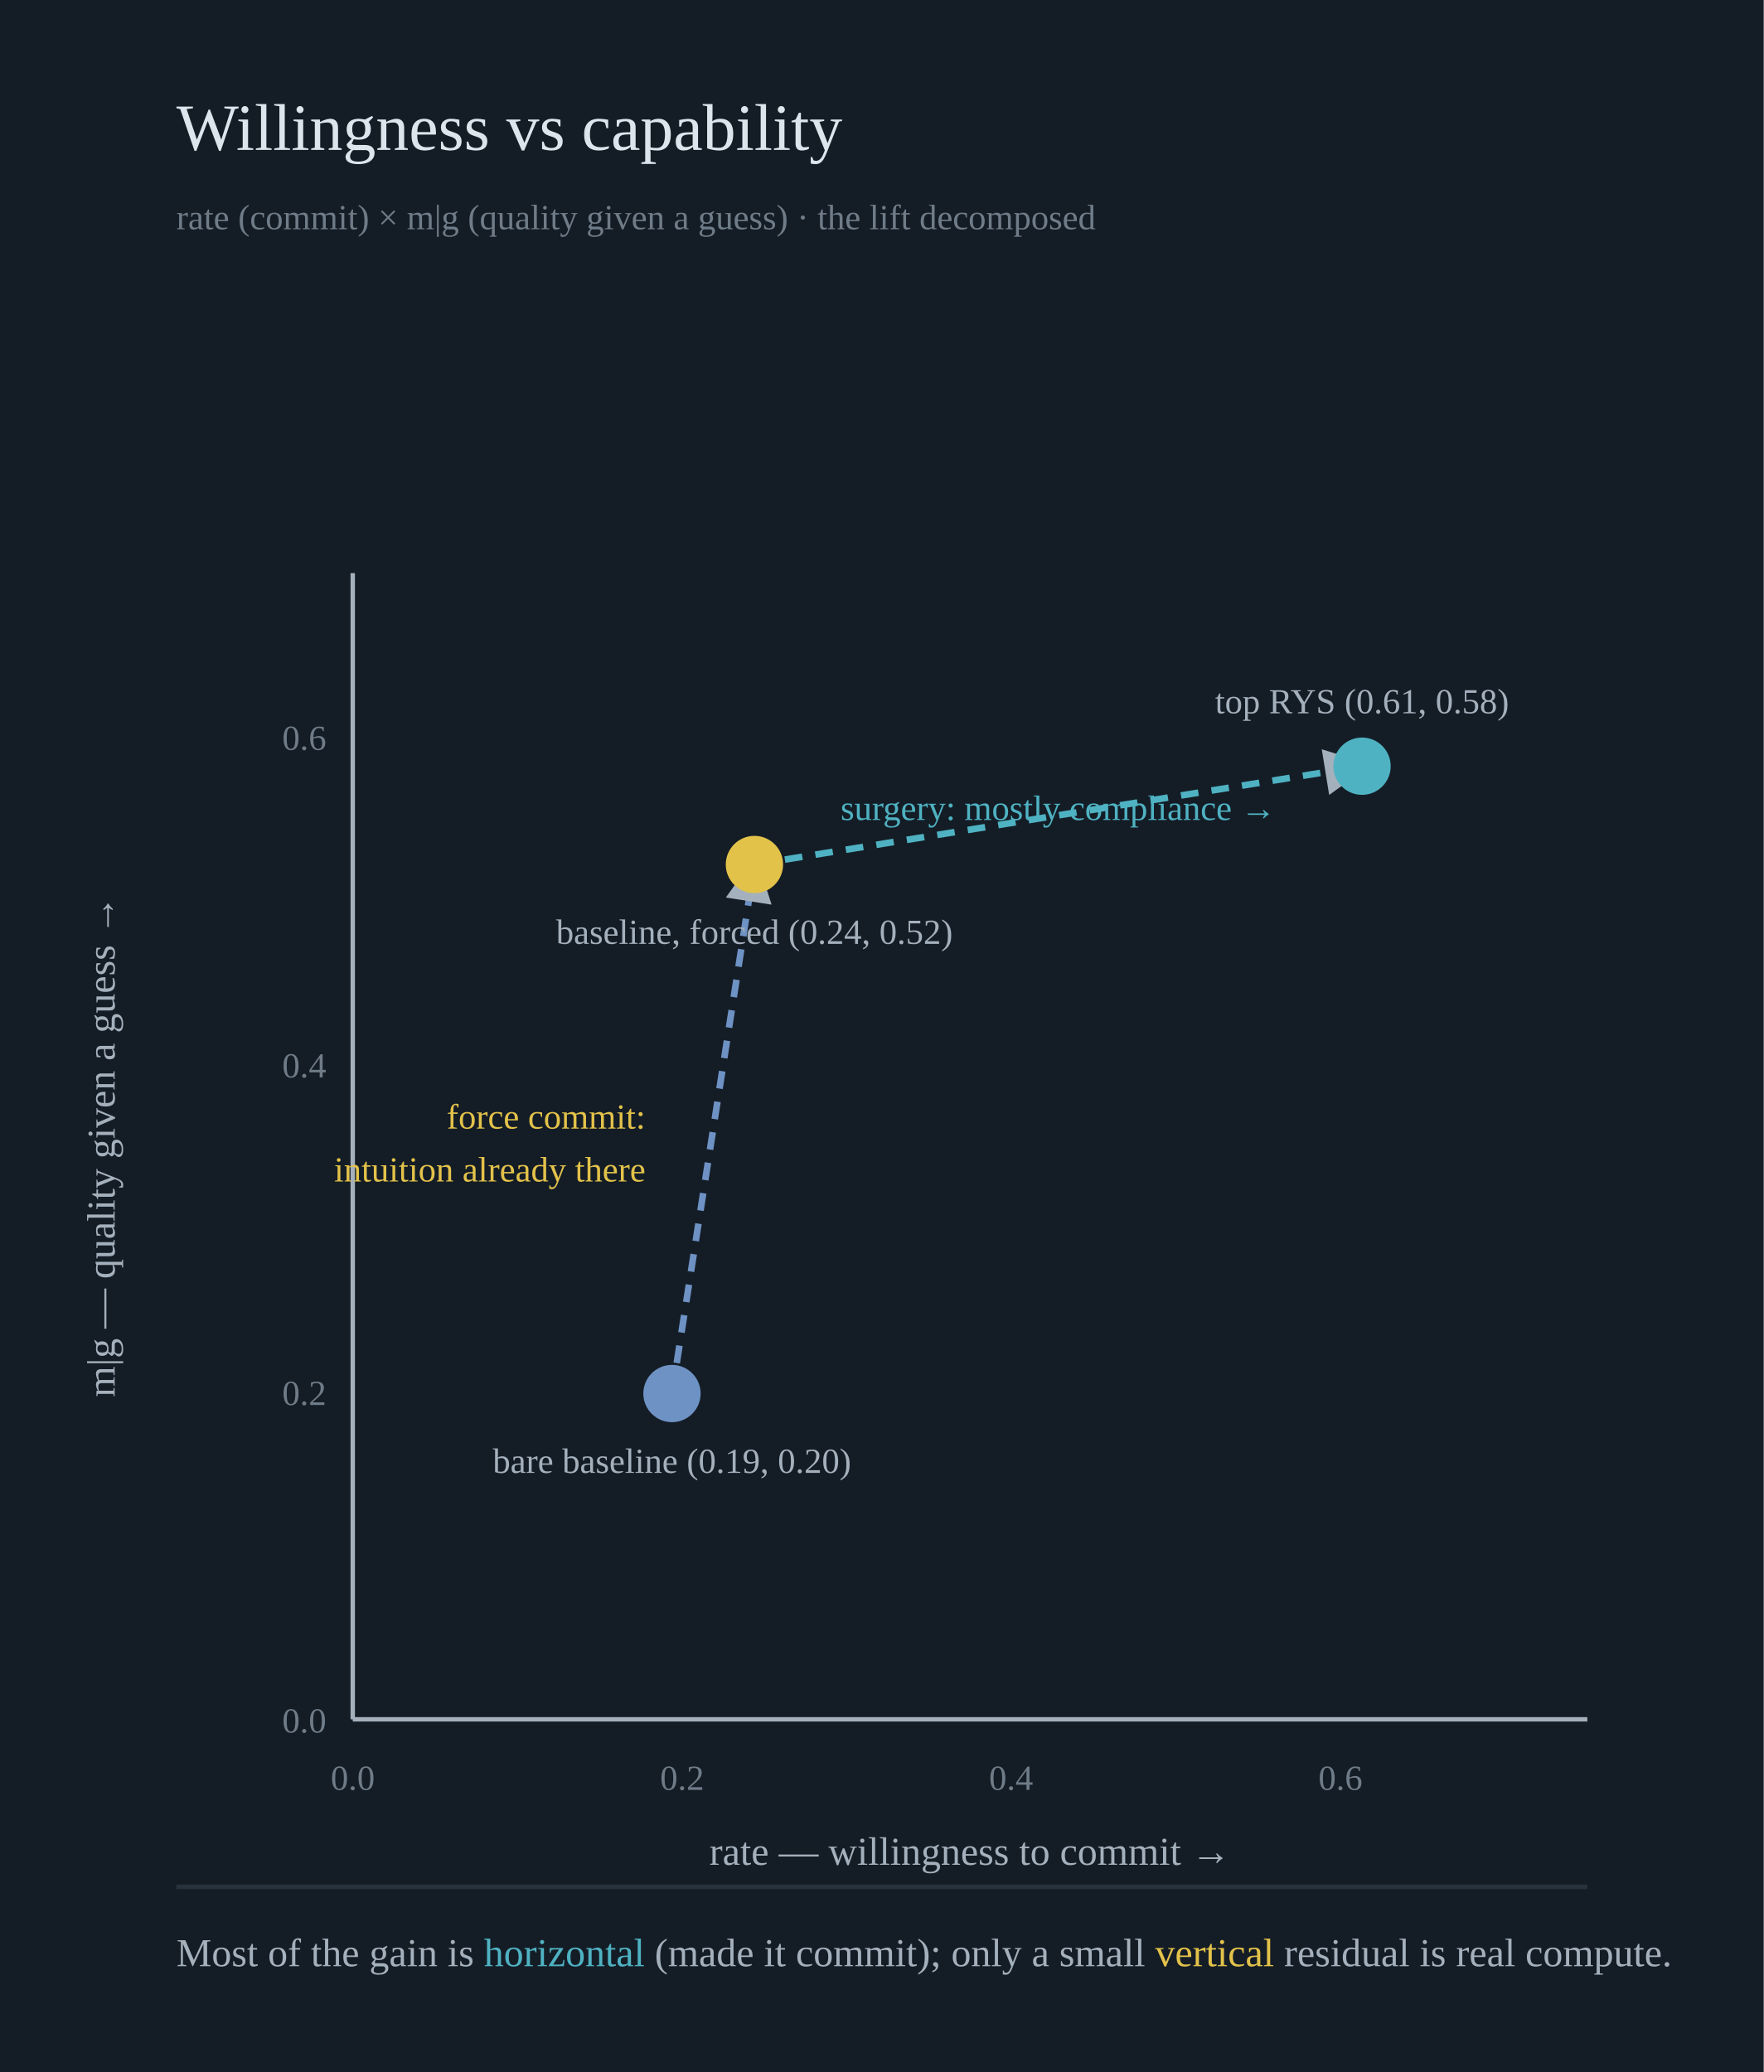
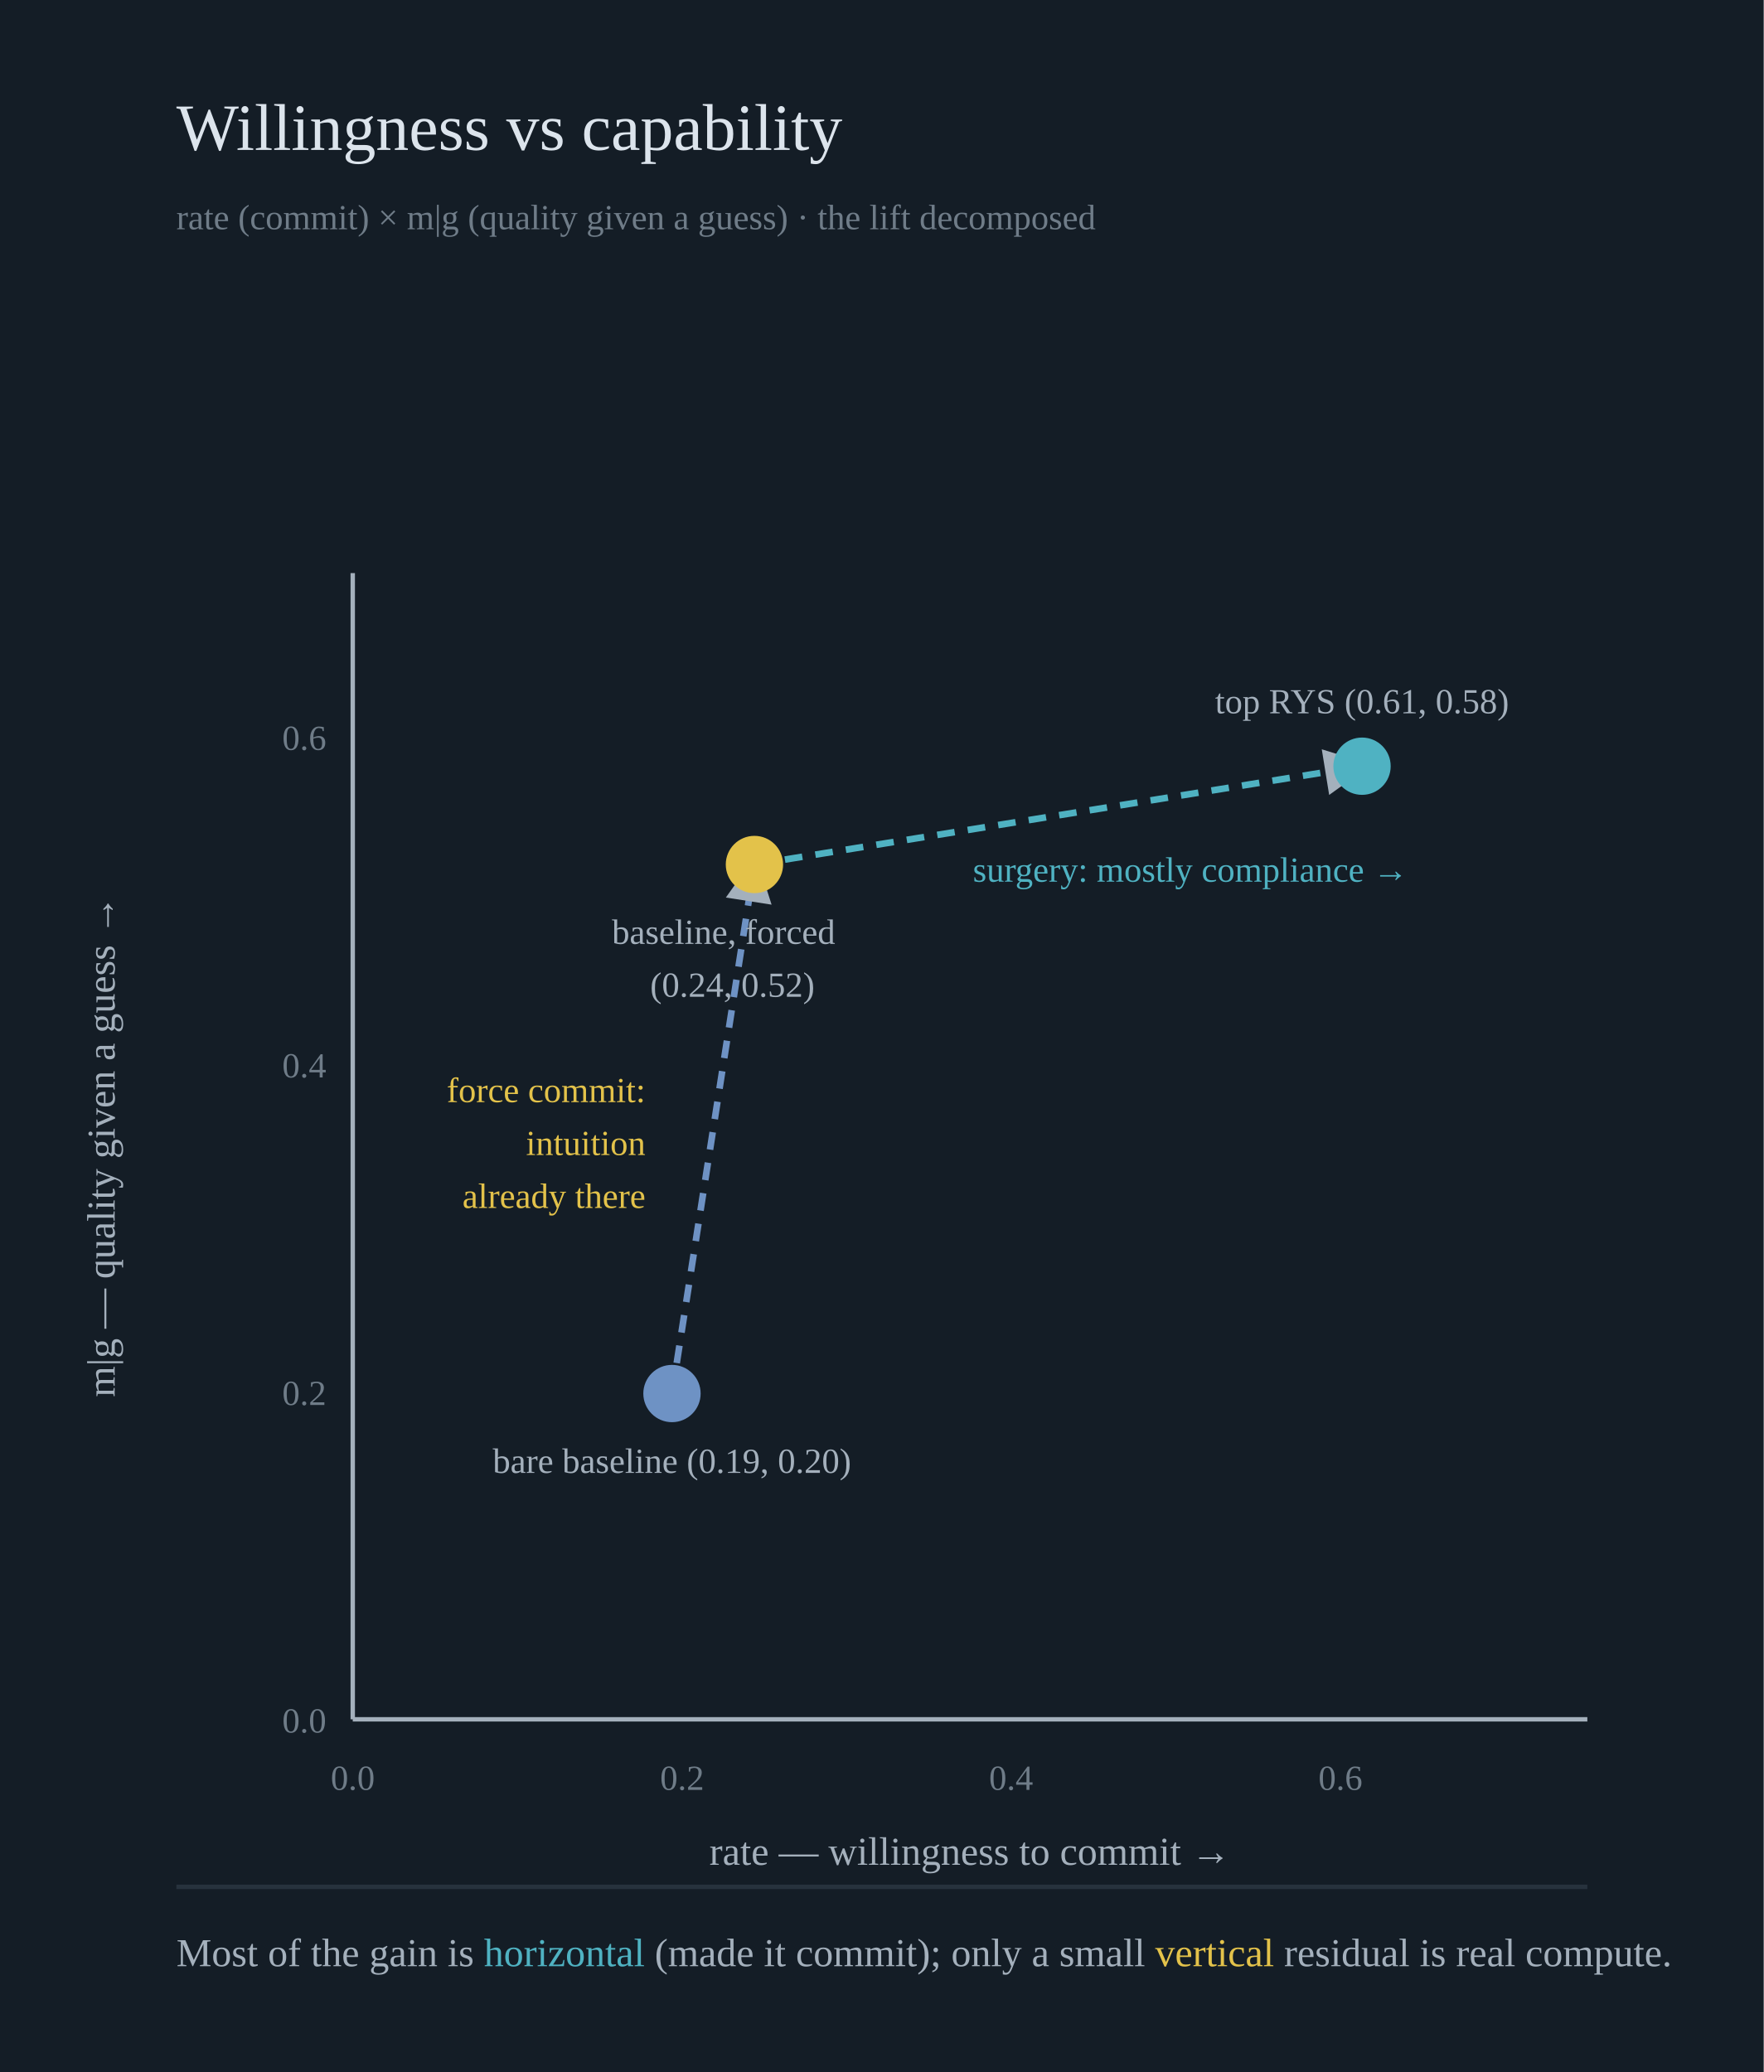
<svg xmlns="http://www.w3.org/2000/svg" viewBox="0 0 400 470" font-family="var(--font-mono,'JetBrains Mono',ui-monospace,Menlo,monospace)">
  <style>
    .ttl  { font-family: var(--font-serif,'Newsreader',Georgia,serif); }
    text  { fill: var(--ink,#DCE4EC); }
    .mut  { fill: var(--muted,#6F7C88); }
    .ink2 { fill: var(--ink2,#A4B0BC); }
    .acc  { fill: var(--accent,#4FB2C2); }
    .cit  { fill: var(--cause,#E3C24A); }
    .vio  { fill: var(--neg,#B98AD6); }
    .sla  { fill: var(--fourth,#6E92C4); }
    .accs { stroke: var(--accent,#4FB2C2); fill:none; }
    .cits { stroke: var(--cause,#E3C24A); fill:none; }
    .vios { stroke: var(--neg,#B98AD6); fill:none; }
    .slas { stroke: var(--fourth,#6E92C4); fill:none; }
    .rule { stroke: var(--rule2,#27323D); }
    .axis { stroke: var(--ink2,#A4B0BC); }
  </style>
  <rect x="0" y="0" width="400" height="470" fill="var(--bg2,#141D26)" />
  <text class="ttl" x="40" y="34" font-size="15">Willingness vs capability</text>
  <text class="mut" x="40" y="52" font-size="8">rate (commit) × m|g (quality given a guess) · the lift decomposed</text>
  <line x1="80" y1="130" x2="80" y2="390" class="axis" stroke-width="1" />
  <line x1="80" y1="390" x2="360" y2="390" class="axis" stroke-width="1" />
  <text x="80.0" y="406" text-anchor="middle" class="mut" font-size="8">0.0</text>
  <text x="154.7" y="406" text-anchor="middle" class="mut" font-size="8">0.2</text>
  <text x="229.3" y="406" text-anchor="middle" class="mut" font-size="8">0.4</text>
  <text x="304.0" y="406" text-anchor="middle" class="mut" font-size="8">0.6</text>
  <text x="74" y="393.0" text-anchor="end" class="mut" font-size="8">0.0</text>
  <text x="74" y="318.7" text-anchor="end" class="mut" font-size="8">0.2</text>
  <text x="74" y="244.4" text-anchor="end" class="mut" font-size="8">0.4</text>
  <text x="74" y="170.1" text-anchor="end" class="mut" font-size="8">0.6</text>
  <text x="220" y="423" text-anchor="middle" class="ink2" font-size="9">rate — willingness to commit →</text>
  <text x="26" y="260" transform="rotate(-90 26 260)" text-anchor="middle" class="ink2" font-size="9">m|g — quality given a guess →</text>
  <defs>
    <marker id="ar" viewBox="0 0 10 10" refX="8" refY="5" markerWidth="7" markerHeight="7" orient="auto-start-reverse">
      <path d="M0,0 L10,5 L0,10 z" fill="var(--ink2,#A4B0BC)" />
    </marker>
  </defs>
  <line x1="152.4" y1="316.1" x2="171.1" y2="196.1" class="slas" stroke-width="1.5" stroke-dasharray="4 3" marker-end="url(#ar)" />
-   <text x="146.4" y="256" text-anchor="end" class="cit" font-size="8">force commit:</text>
-   <text x="146.4" y="268" text-anchor="end" class="cit" font-size="8">intuition already there</text>
+   <text x="146.4" y="250" text-anchor="end" class="cit" font-size="8">force commit:</text>
+   <text x="146.4" y="262" text-anchor="end" class="cit" font-size="8">intuition</text>
+   <text x="146.4" y="274" text-anchor="end" class="cit" font-size="8">already there</text>
  <line x1="171.1" y1="196.1" x2="308.9" y2="173.8" class="accs" stroke-width="1.5" stroke-dasharray="4 3" marker-end="url(#ar)" />
-   <text x="240" y="186" text-anchor="middle" class="acc" font-size="8">surgery: mostly compliance →</text>
+   <text x="270" y="200" text-anchor="middle" class="acc" font-size="8">surgery: mostly compliance →</text>
  <circle cx="152.4" cy="316.1" r="6.5" class="sla" />
  <text x="152.4" y="334.1" text-anchor="middle" class="ink2" font-size="8">bare baseline (0.19, 0.20)</text>
  <circle cx="171.1" cy="196.1" r="6.5" class="cit" />
-   <text x="171.1" y="214.1" text-anchor="middle" class="ink2" font-size="8">baseline, forced (0.24, 0.52)</text>
+   <text x="164.1" y="214.1" text-anchor="middle" class="ink2" font-size="8">baseline, forced</text>
+   <text x="166.1" y="226.1" text-anchor="middle" class="ink2" font-size="8">(0.24, 0.52)</text>
  <circle cx="308.9" cy="173.8" r="6.5" class="acc" />
  <text x="308.9" y="161.8" text-anchor="middle" class="ink2" font-size="8">top RYS (0.61, 0.58)</text>
  <line x1="40" y1="428" x2="360" y2="428" class="rule" stroke-width="1" />
  <text x="40" y="446" class="ink2" font-size="9">Most of the gain is <tspan class="acc">horizontal</tspan> (made it commit); only a small <tspan class="cit">vertical</tspan> residual is real compute.</text>
</svg>
